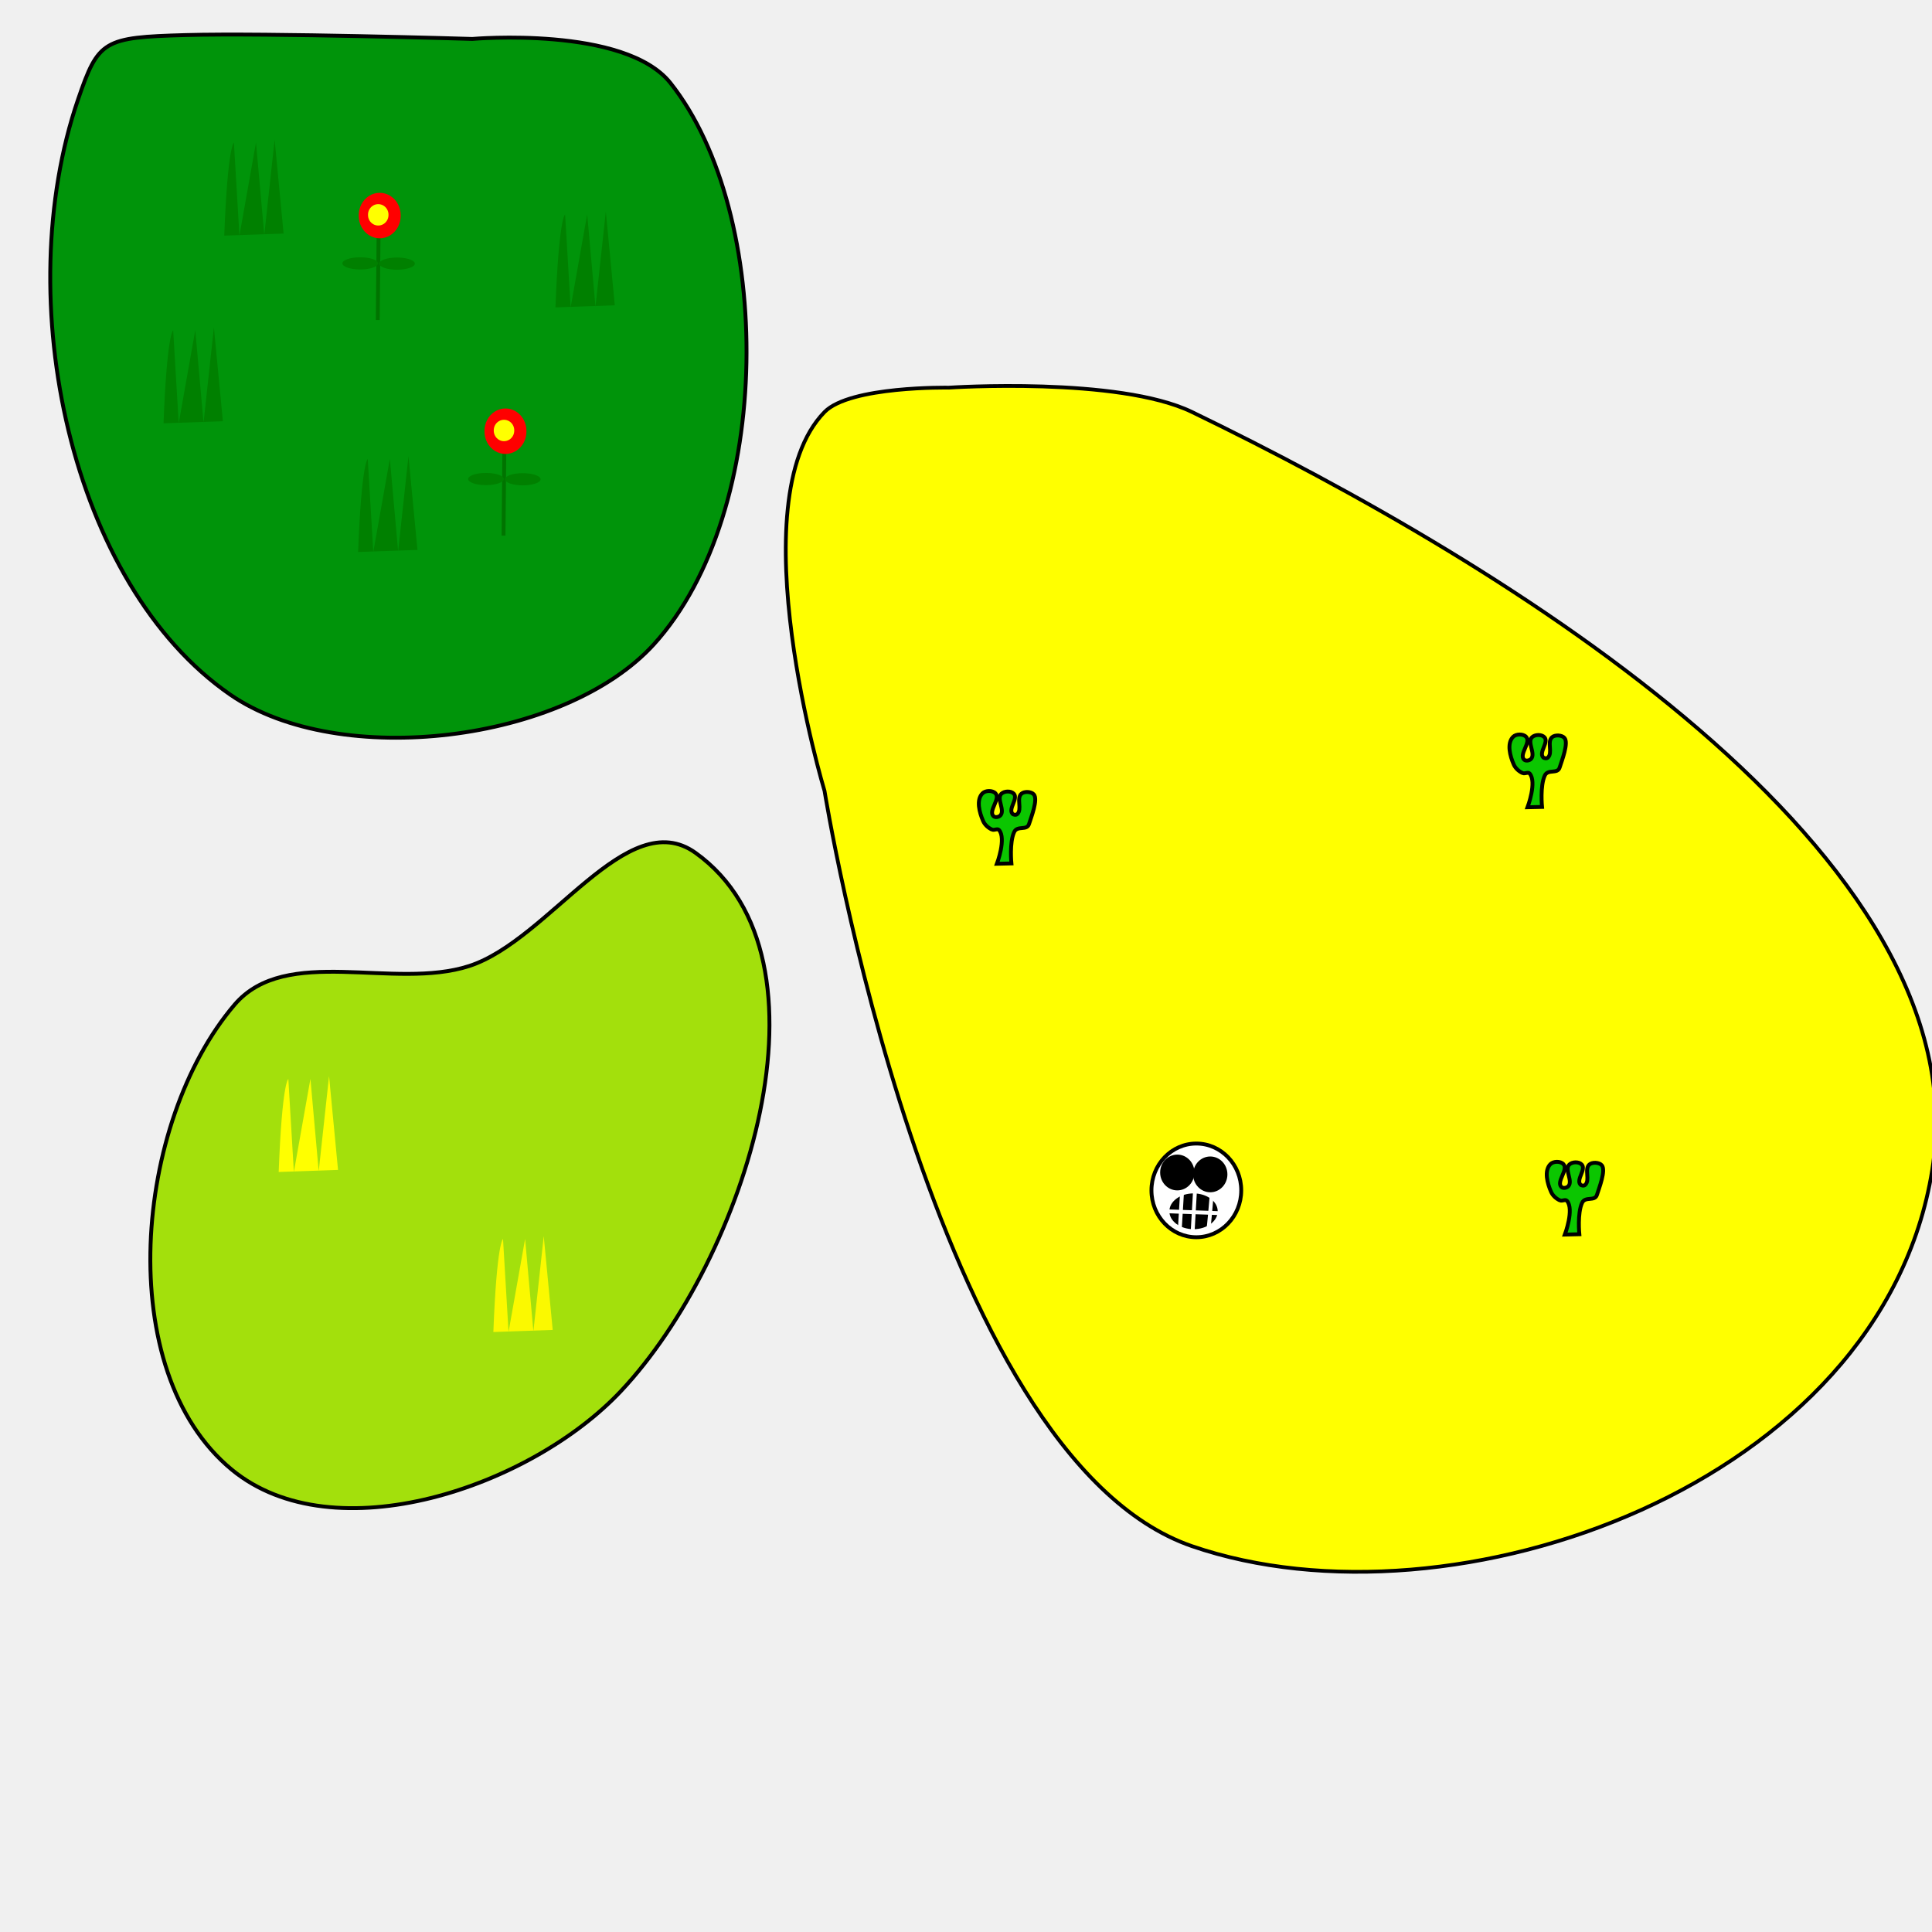
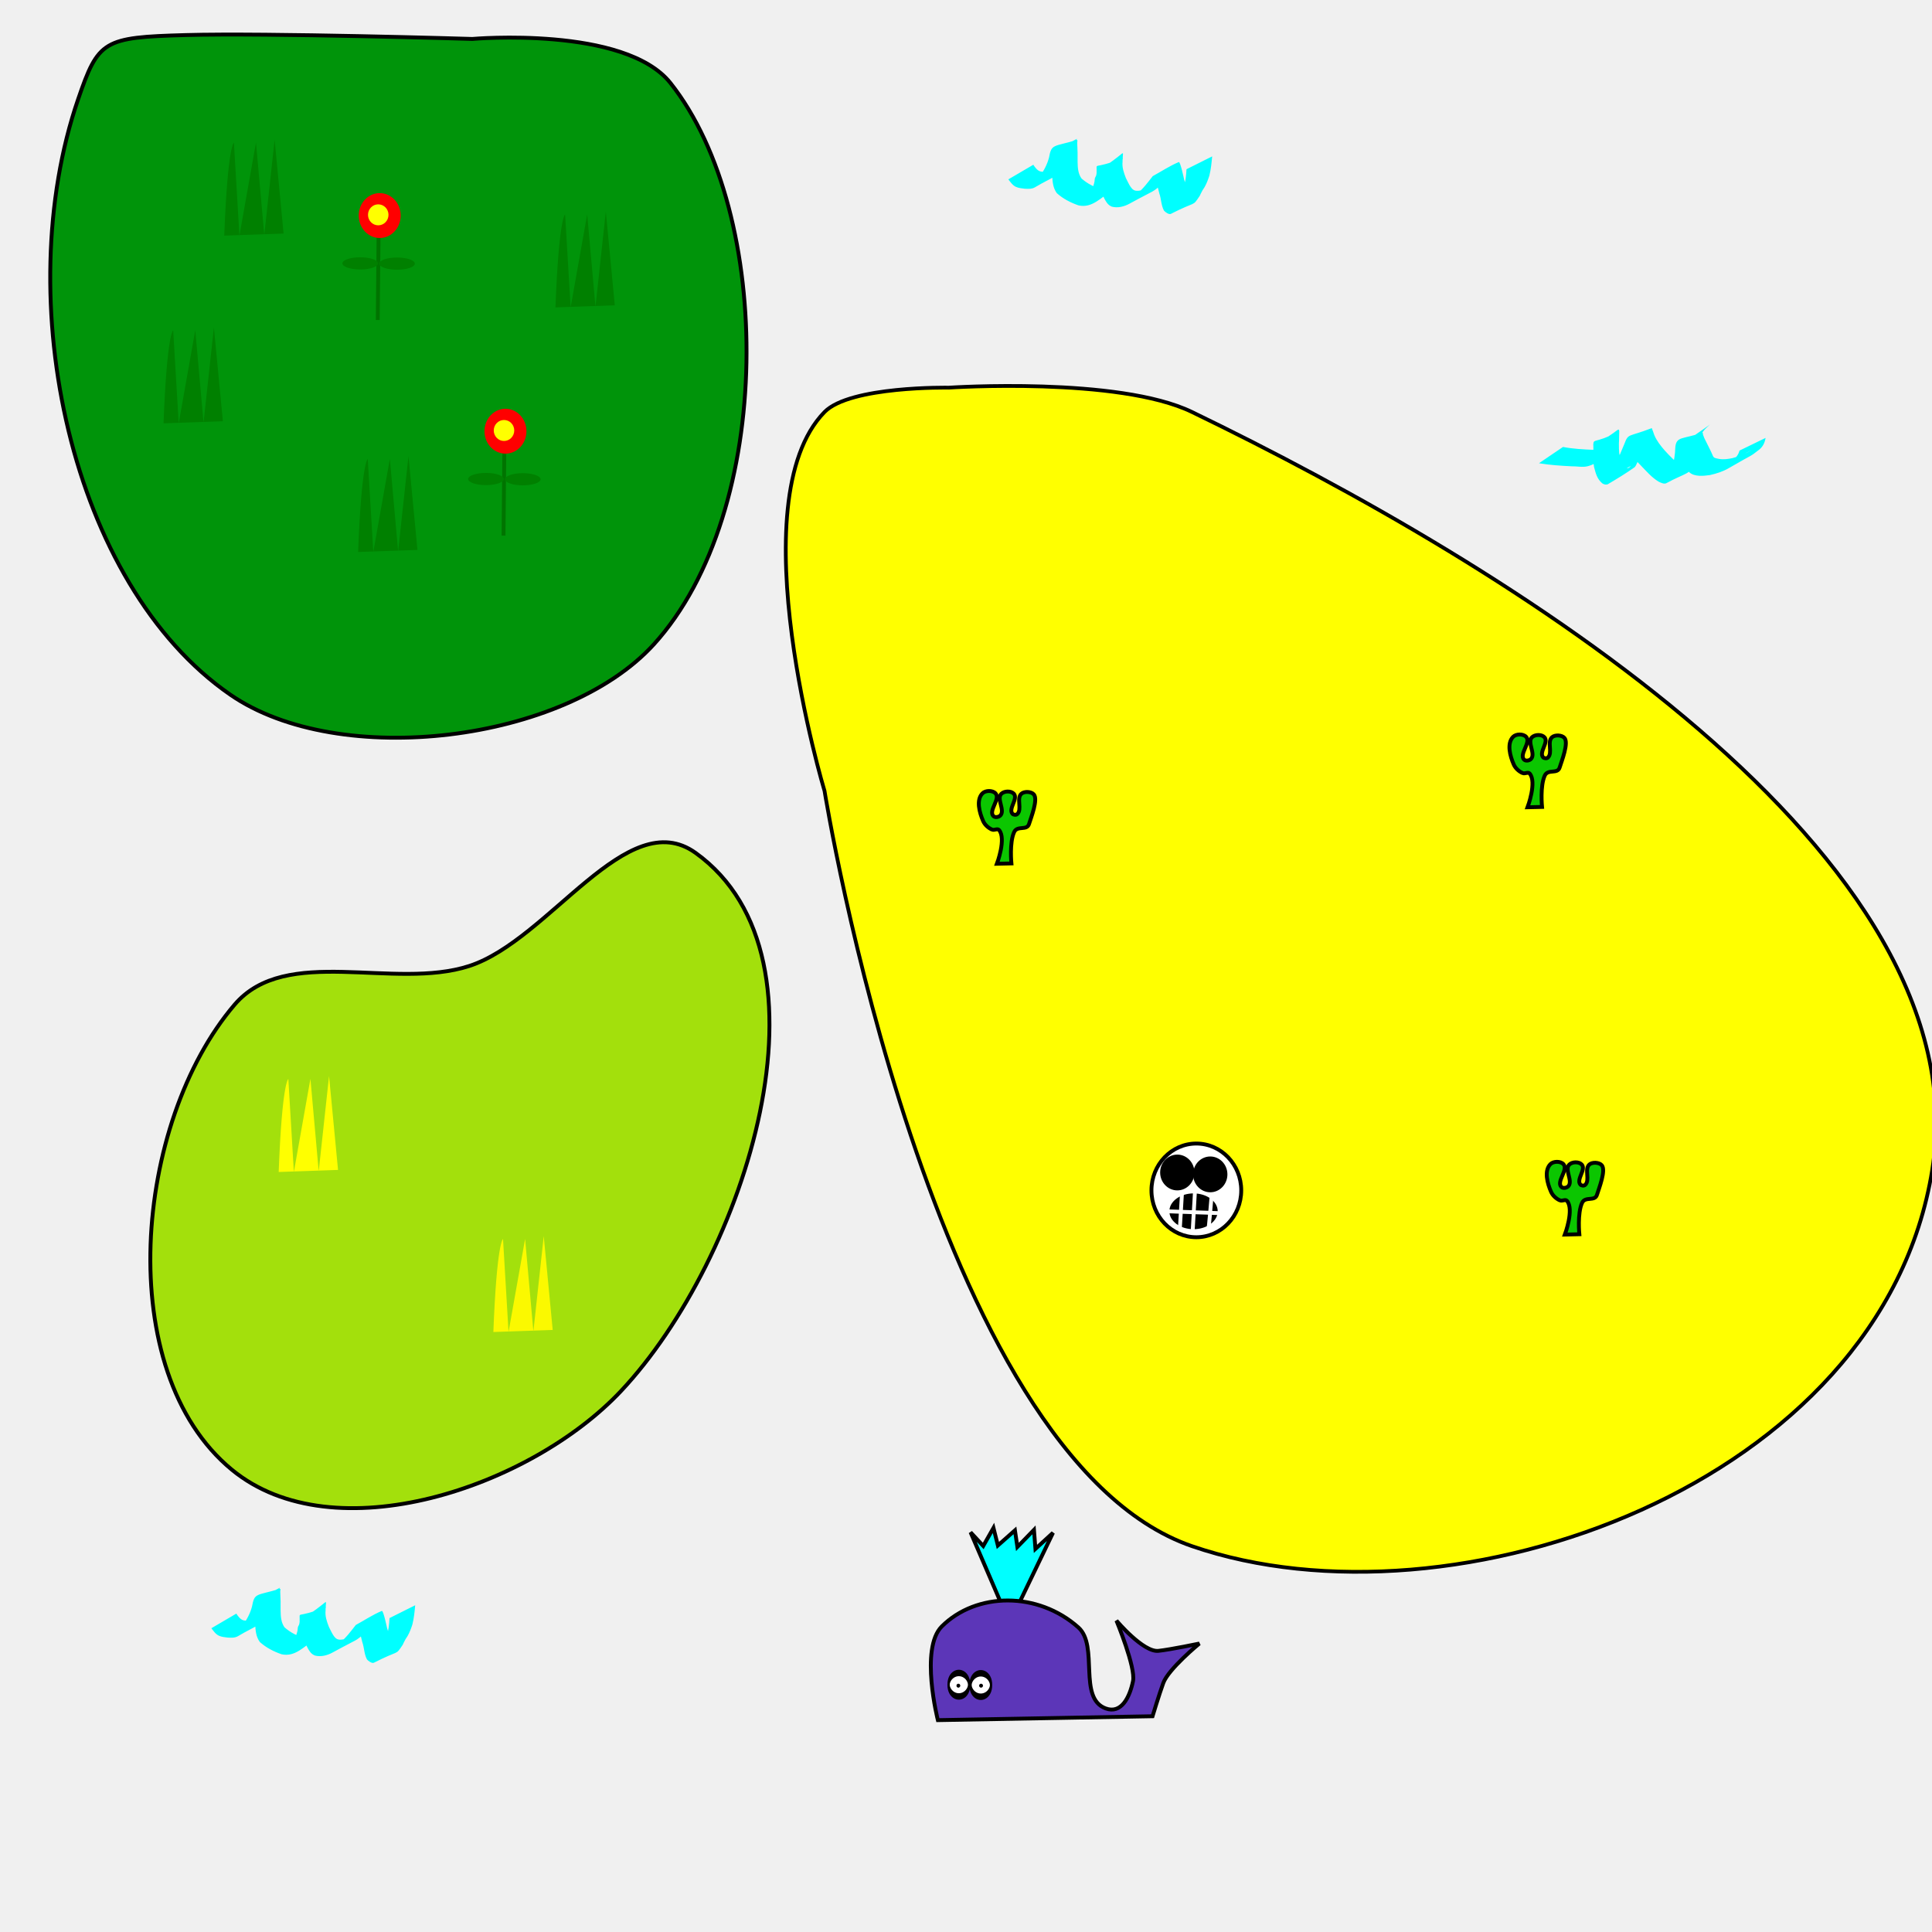
<svg xmlns="http://www.w3.org/2000/svg" width="500" height="500" id="svg2" version="1.1">
  <defs id="defs4" />
  <g id="layer1" transform="translate(0,-552.3622)">
+     <path style="fill:#00ffff;fill-opacity:1;stroke:#000000;stroke-width:1px;stroke-linecap:butt;stroke-linejoin:miter;stroke-opacity:1" d="m 261.279,972.406 -10.102,-23.486 3.283,3.536 2.652,-4.672 1.136,4.546 4.419,-3.914 0.631,4.293 4.293,-4.419 0.379,4.924 4.546,-4.167 z" id="path3816" />
    <path style="fill:#00940a;fill-opacity:1;stroke:#000000;stroke-width:1px;stroke-linecap:butt;stroke-linejoin:miter;stroke-opacity:1" d="M 20.203,25.733 C 25.455,10.423 26.717,9.666 48.007,9.074 69.296,8.482 122.228,10.076 122.228,10.076 c 0,0 39.483,-3.458 51.283,11.408 26.823,33.788 27.057,110.816 -4.311,145.289 C 146.138,192.116 87.792,199.259 59.599,179.782 18.243,151.21 2.449,77.491 20.203,25.733 z" id="path3000" transform="translate(0,552.3622)" />
    <path style="fill:#a3e00c;stroke:#000000;stroke-width:1px;stroke-linecap:butt;stroke-linejoin:miter;stroke-opacity:1;fill-opacity:1" d="M 60.714,260 C 74.033,244.402 101.917,256.324 121.429,250 142.193,243.27 162.265,207.989 180,220.714 218.083,248.039 192.817,325.848 160.714,360 137.256,384.956 86.445,402.123 60,380.357 29.023,354.861 34.662,290.51 60.714,260 z" id="path3002" transform="translate(0,552.3622)" />
    <path style="fill:#ffff00;stroke:#000000;stroke-width:0.969px;stroke-linecap:butt;stroke-linejoin:miter;stroke-opacity:1" d="m 308.489,952.508 c 67.585,23.232 178.512,-15.73 191.568,-97.373 13.057,-81.642 -109.92,-156.64 -191.568,-196.146 -19.06,-9.222 -62.944,-6.305 -62.944,-6.305 0,0 -25.544,-0.465 -32.156,6.305 -22.577,23.116 0,98.073 0,98.073 0,0 27.709,172.28 95.1,195.446 z" id="path3004" />
    <path style="fill:#008000;fill-opacity:1;stroke:none" d="m 92.679,142.857 c 0.893,-23.393 2.5,-24.062 2.5,-24.062 l 1.429,24.062 4.286,-24.107 2.143,23.929 2.679,-24.643 2.321,24.286 z" id="path3878" transform="translate(0,552.3622)" />
    <path style="fill:#008000;fill-opacity:1;stroke:none" d="m 143.75,631.916 c 0.893,-23.393 2.5,-24.062 2.5,-24.062 l 1.429,24.062 4.286,-24.107 2.143,23.929 2.679,-24.643 2.321,24.286 z" id="path3878-5" />
    <path style="fill:#008000;fill-opacity:1;stroke:none" d="m 42.321,661.916 c 0.893,-23.393 2.5,-24.062 2.5,-24.062 l 1.429,24.062 4.286,-24.107 2.143,23.929 2.679,-24.643 2.321,24.286 z" id="path3878-58" />
    <path style="fill:#008000;fill-opacity:1;stroke:none" d="m 58.036,613.344 c 0.893,-23.393 2.5,-24.062 2.5,-24.062 l 1.429,24.062 4.286,-24.107 2.143,23.929 2.679,-24.643 2.321,24.286 z" id="path3878-4" />
    <path style="fill:#008000;stroke:#007400;stroke-width:1px;stroke-linecap:butt;stroke-linejoin:miter;stroke-opacity:1" d="m 130.562,112.101 -0.253,26.517" id="path3916" transform="translate(0,552.3622)" />
-     <path style="fill:#ff0000;fill-opacity:1;stroke:none" id="path3914" d="m 136.244,111.596 a 5.43,5.808 0 1 1 -10.859,0 5.43,5.808 0 1 1 10.859,0 z" transform="translate(0,552.3622)" />
-     <path style="fill:#ffff00;fill-opacity:1;stroke:none" id="path3912" d="m 133.088,111.407 a 2.652,2.715 0 1 1 -5.303,0 2.652,2.715 0 1 1 5.303,0 z" transform="translate(0,552.3622)" />
-     <path style="fill:#008000;fill-opacity:1;stroke:#007400;stroke-width:0;stroke-miterlimit:4;stroke-opacity:1;stroke-dasharray:none" id="path3918" d="m 139.906,124.034 a 4.609,1.578 0 1 1 -9.218,0 4.609,1.578 0 1 1 9.218,0 z" transform="translate(0,552.3622)" />
-     <path transform="translate(-9.53331,552.299)" style="fill:#008000;fill-opacity:1;stroke:#007400;stroke-width:0;stroke-miterlimit:4;stroke-opacity:1;stroke-dasharray:none" id="path3918-4" d="m 139.906,124.034 a 4.609,1.578 0 1 1 -9.218,0 4.609,1.578 0 1 1 9.218,0 z" />
+     <path style="fill:#ff0000;fill-opacity:1;stroke:none" id="path3914" d="m 136.244,111.596 c 0,3.208 -2.431,5.808 -5.43,5.808 -2.999,0 -5.43,-2.6 -5.43,-5.808 0,-3.208 2.431,-5.808 5.43,-5.808 2.999,0 5.43,2.6 5.43,5.808 z" transform="translate(0,552.3622)" />
+     <path style="fill:#ffff00;fill-opacity:1;stroke:none" id="path3912" d="m 133.088,111.407 c 0,1.499 -1.187,2.715 -2.652,2.715 -1.464,0 -2.652,-1.215 -2.652,-2.715 0,-1.499 1.187,-2.715 2.652,-2.715 1.464,0 2.652,1.215 2.652,2.715 z" transform="translate(0,552.3622)" />
+     <path style="fill:#008000;fill-opacity:1;stroke:#007400;stroke-width:0;stroke-miterlimit:4;stroke-opacity:1;stroke-dasharray:none" id="path3918" d="m 139.906,124.034 c 0,0.872 -2.063,1.578 -4.609,1.578 -2.545,0 -4.609,-0.707 -4.609,-1.578 0,-0.872 2.063,-1.578 4.609,-1.578 2.545,0 4.609,0.707 4.609,1.578 z" transform="translate(0,552.3622)" />
+     <path transform="translate(-9.53331,552.299)" style="fill:#008000;fill-opacity:1;stroke:#007400;stroke-width:0;stroke-miterlimit:4;stroke-opacity:1;stroke-dasharray:none" id="path3918-4" d="m 139.906,124.034 c 0,0.872 -2.063,1.578 -4.609,1.578 -2.545,0 -4.609,-0.707 -4.609,-1.578 0,-0.872 2.063,-1.578 4.609,-1.578 2.545,0 4.609,0.707 4.609,1.578 z" />
    <path style="fill:#008000;stroke:#007400;stroke-width:1px;stroke-linecap:butt;stroke-linejoin:miter;stroke-opacity:1" d="m 98.016,608.655 -0.253,26.517" id="path3916-3" />
-     <path transform="translate(-32.54585,496.5538)" style="fill:#ff0000;fill-opacity:1;stroke:none" id="path3914-2" d="m 136.244,111.596 a 5.43,5.808 0 1 1 -10.859,0 5.43,5.808 0 1 1 10.859,0 z" />
-     <path transform="translate(-32.54585,496.5538)" style="fill:#ffff00;fill-opacity:1;stroke:none" id="path3912-4" d="m 133.088,111.407 a 2.652,2.715 0 1 1 -5.303,0 2.652,2.715 0 1 1 5.303,0 z" />
-     <path transform="translate(-32.54585,496.5538)" style="fill:#008000;fill-opacity:1;stroke:#007400;stroke-width:0;stroke-miterlimit:4;stroke-opacity:1;stroke-dasharray:none" id="path3918-7" d="m 139.906,124.034 a 4.609,1.578 0 1 1 -9.218,0 4.609,1.578 0 1 1 9.218,0 z" />
-     <path transform="translate(-42.07916,496.4907)" style="fill:#008000;fill-opacity:1;stroke:#007400;stroke-width:0;stroke-miterlimit:4;stroke-opacity:1;stroke-dasharray:none" id="path3918-4-5" d="m 139.906,124.034 a 4.609,1.578 0 1 1 -9.218,0 4.609,1.578 0 1 1 9.218,0 z" />
+     <path transform="translate(-32.54585,496.5538)" style="fill:#ff0000;fill-opacity:1;stroke:none" id="path3914-2" d="m 136.244,111.596 c 0,3.208 -2.431,5.808 -5.43,5.808 -2.999,0 -5.43,-2.6 -5.43,-5.808 0,-3.208 2.431,-5.808 5.43,-5.808 2.999,0 5.43,2.6 5.43,5.808 z" />
+     <path transform="translate(-32.54585,496.5538)" style="fill:#ffff00;fill-opacity:1;stroke:none" id="path3912-4" d="m 133.088,111.407 c 0,1.499 -1.187,2.715 -2.652,2.715 -1.464,0 -2.652,-1.215 -2.652,-2.715 0,-1.499 1.187,-2.715 2.652,-2.715 1.464,0 2.652,1.215 2.652,2.715 z" />
+     <path transform="translate(-32.54585,496.5538)" style="fill:#008000;fill-opacity:1;stroke:#007400;stroke-width:0;stroke-miterlimit:4;stroke-opacity:1;stroke-dasharray:none" id="path3918-7" d="m 139.906,124.034 c 0,0.872 -2.063,1.578 -4.609,1.578 -2.545,0 -4.609,-0.707 -4.609,-1.578 0,-0.872 2.063,-1.578 4.609,-1.578 2.545,0 4.609,0.707 4.609,1.578 z" />
+     <path transform="translate(-42.07916,496.4907)" style="fill:#008000;fill-opacity:1;stroke:#007400;stroke-width:0;stroke-miterlimit:4;stroke-opacity:1;stroke-dasharray:none" id="path3918-4-5" d="m 139.906,124.034 c 0,0.872 -2.063,1.578 -4.609,1.578 -2.545,0 -4.609,-0.707 -4.609,-1.578 0,-0.872 2.063,-1.578 4.609,-1.578 2.545,0 4.609,0.707 4.609,1.578 z" />
    <path style="fill:#ffff00;fill-opacity:1;stroke:none" d="m 72.123,855.671 c 0.893,-23.393 2.5,-24.062 2.5,-24.062 l 1.429,24.062 4.286,-24.107 2.143,23.929 2.679,-24.643 2.321,24.286 z" id="path3878-58-0" />
    <path style="fill:#fbf900;fill-opacity:1;stroke:none" d="m 127.682,897.088 c 0.893,-23.393 2.5,-24.062 2.5,-24.062 l 1.429,24.062 4.286,-24.107 2.143,23.929 2.679,-24.643 2.321,24.286 z" id="path3878-58-0-4" />
-     <path style="fill:#ffffff;fill-opacity:1;stroke:#000000;stroke-width:1;stroke-miterlimit:4;stroke-opacity:1;stroke-dasharray:none" id="path4006" d="m 321.229,308.071 a 11.617,12.122 0 1 1 -23.234,0 11.617,12.122 0 1 1 23.234,0 z" transform="translate(0,552.3622)" />
-     <path transform="matrix(0.3662719,0,0,0.3668973,191.2815,742.7713)" style="fill:#000000;fill-opacity:1;stroke:#000000;stroke-width:1;stroke-miterlimit:4;stroke-opacity:1;stroke-dasharray:none" id="path4006-2" d="m 321.229,308.071 a 11.617,12.122 0 1 1 -23.234,0 11.617,12.122 0 1 1 23.234,0 z" />
-     <path transform="matrix(0.3662719,0,0,0.3668973,199.8122,743.2603)" style="fill:#000000;fill-opacity:1;stroke:#000000;stroke-width:1;stroke-miterlimit:4;stroke-opacity:1;stroke-dasharray:none" id="path4006-2-6" d="m 321.229,308.071 a 11.617,12.122 0 1 1 -23.234,0 11.617,12.122 0 1 1 23.234,0 z" />
-     <path transform="matrix(0.516351,0,0,0.3668973,149.018,752.8139)" style="fill:#000000;fill-opacity:1;stroke:#000000;stroke-width:1;stroke-miterlimit:4;stroke-opacity:1;stroke-dasharray:none" id="path4006-2-1" d="m 321.229,308.071 a 11.617,12.122 0 1 1 -23.234,0 11.617,12.122 0 1 1 23.234,0 z" />
+     <path style="fill:#ffffff;fill-opacity:1;stroke:#000000;stroke-width:1;stroke-miterlimit:4;stroke-opacity:1;stroke-dasharray:none" id="path4006" d="m 321.229,308.071 c 0,6.695 -5.201,12.122 -11.617,12.122 -6.416,0 -11.617,-5.427 -11.617,-12.122 0,-6.695 5.201,-12.122 11.617,-12.122 6.416,0 11.617,5.427 11.617,12.122 z" transform="translate(0,552.3622)" />
+     <path transform="matrix(0.3662719,0,0,0.3668973,191.2815,742.7713)" style="fill:#000000;fill-opacity:1;stroke:#000000;stroke-width:1;stroke-miterlimit:4;stroke-opacity:1;stroke-dasharray:none" id="path4006-2" d="m 321.229,308.071 c 0,6.695 -5.201,12.122 -11.617,12.122 -6.416,0 -11.617,-5.427 -11.617,-12.122 0,-6.695 5.201,-12.122 11.617,-12.122 6.416,0 11.617,5.427 11.617,12.122 z" />
+     <path transform="matrix(0.3662719,0,0,0.3668973,199.8122,743.2603)" style="fill:#000000;fill-opacity:1;stroke:#000000;stroke-width:1;stroke-miterlimit:4;stroke-opacity:1;stroke-dasharray:none" id="path4006-2-6" d="m 321.229,308.071 c 0,6.695 -5.201,12.122 -11.617,12.122 -6.416,0 -11.617,-5.427 -11.617,-12.122 0,-6.695 5.201,-12.122 11.617,-12.122 6.416,0 11.617,5.427 11.617,12.122 z" />
+     <path transform="matrix(0.516351,0,0,0.3668973,149.018,752.8139)" style="fill:#000000;fill-opacity:1;stroke:#000000;stroke-width:1;stroke-miterlimit:4;stroke-opacity:1;stroke-dasharray:none" id="path4006-2-1" d="m 321.229,308.071 c 0,6.695 -5.201,12.122 -11.617,12.122 -6.416,0 -11.617,-5.427 -11.617,-12.122 0,-6.695 5.201,-12.122 11.617,-12.122 6.416,0 11.617,5.427 11.617,12.122 z" />
    <path style="fill:#ffffff;stroke:#ffffff;stroke-width:1px;stroke-linecap:butt;stroke-linejoin:miter;stroke-opacity:1" d="m 301.786,313.482 c 15.357,0.536 15.357,0.536 15.357,0.536" id="path4051" transform="translate(0,552.3622)" />
    <path style="fill:none;stroke:#ffffff;stroke-width:1px;stroke-linecap:butt;stroke-linejoin:miter;stroke-opacity:1" d="m 305.893,308.839 c -0.536,8.929 -0.536,8.929 -0.536,8.929" id="path4053" transform="translate(0,552.3622)" />
    <path style="fill:none;stroke:#ffffff;stroke-width:1px;stroke-linecap:butt;stroke-linejoin:miter;stroke-opacity:1" d="m 309.286,307.768 c -0.625,10.893 -0.625,10.893 -0.625,10.893" id="path4055" transform="translate(0,552.3622)" />
    <path style="fill:none;stroke:#ffffff;stroke-width:1px;stroke-linecap:butt;stroke-linejoin:miter;stroke-opacity:1" d="m 313.571,309.375 c -0.714,8.482 -0.804,8.482 -0.804,8.482" id="path4057" transform="translate(0,552.3622)" />
    <path style="fill:#0bc600;fill-opacity:1;stroke:#000000;stroke-width:1px;stroke-linecap:butt;stroke-linejoin:miter;stroke-opacity:1" d="m 394.076,752.442 c -0.985,-0.426 -1.889,-1.25 -2.321,-2.232 -0.96,-2.18 -1.841,-5.438 -0.179,-7.143 0.79,-0.81 2.63,-0.835 3.393,0 1.33,1.456 -1.937,4.504 -0.536,5.893 0.425,0.421 1.374,0.255 1.786,-0.179 1.292,-1.361 -1.091,-4.33 0.268,-5.625 0.775,-0.739 2.483,-0.783 3.214,0 1.181,1.265 -1.492,3.872 -0.357,5.179 0.274,0.315 0.944,0.374 1.25,0.089 1.329,-1.237 -0.285,-4.061 1.071,-5.268 0.761,-0.677 2.544,-0.589 3.214,0.179 1.136,1.3 -0.695,5.914 -1.25,7.679 -0.555,1.764 -3.018,0.292 -3.839,2.054 -1.257,2.698 -0.714,8.125 -0.714,8.125 l -3.75,0.089 c 0,0 2.484,-6.572 0.536,-8.75 -0.397,-0.444 -1.239,0.147 -1.786,-0.089 z" id="path4078" />
    <path style="fill:#0bc600;fill-opacity:1;stroke:#000000;stroke-width:1px;stroke-linecap:butt;stroke-linejoin:miter;stroke-opacity:1" d="m 256.751,767.065 c -0.985,-0.426 -1.889,-1.25 -2.321,-2.232 -0.96,-2.18 -1.841,-5.438 -0.179,-7.143 0.79,-0.81 2.63,-0.835 3.393,0 1.33,1.456 -1.937,4.504 -0.536,5.893 0.425,0.421 1.374,0.255 1.786,-0.179 1.292,-1.361 -1.091,-4.33 0.268,-5.625 0.775,-0.739 2.483,-0.783 3.214,0 1.181,1.265 -1.492,3.872 -0.357,5.179 0.274,0.315 0.944,0.374 1.25,0.089 1.329,-1.237 -0.285,-4.061 1.071,-5.268 0.761,-0.677 2.544,-0.589 3.214,0.179 1.136,1.3 -0.695,5.914 -1.25,7.679 -0.555,1.764 -3.018,0.292 -3.839,2.054 -1.257,2.698 -0.714,8.125 -0.714,8.125 l -3.75,0.089 c 0,0 2.484,-6.572 0.536,-8.75 -0.397,-0.444 -1.239,0.147 -1.786,-0.089 z" id="path4078-6" />
    <path style="fill:#0bc600;fill-opacity:1;stroke:#000000;stroke-width:1px;stroke-linecap:butt;stroke-linejoin:miter;stroke-opacity:1" d="m 403.729,863.03 c -0.985,-0.426 -1.889,-1.25 -2.321,-2.232 -0.96,-2.18 -1.841,-5.438 -0.179,-7.143 0.79,-0.81 2.63,-0.835 3.393,0 1.33,1.456 -1.937,4.504 -0.536,5.893 0.425,0.421 1.374,0.255 1.786,-0.179 1.292,-1.361 -1.091,-4.33 0.268,-5.625 0.775,-0.739 2.483,-0.783 3.214,0 1.181,1.265 -1.492,3.872 -0.357,5.179 0.274,0.315 0.944,0.374 1.25,0.089 1.329,-1.237 -0.285,-4.061 1.071,-5.268 0.761,-0.677 2.544,-0.589 3.214,0.179 1.136,1.3 -0.695,5.914 -1.25,7.679 -0.555,1.764 -3.018,0.292 -3.839,2.054 -1.257,2.698 -0.714,8.125 -0.714,8.125 l -3.75,0.089 c 0,0 2.484,-6.572 0.536,-8.75 -0.397,-0.444 -1.239,0.147 -1.786,-0.089 z" id="path4078-5" />
+     <path style="fill:#00ffff;stroke-width:4;stroke-miterlimit:4;stroke-dasharray:none" id="path3020" d="m 404.495,115.673 c 2.684,0.513 5.424,0.638 8.148,0.756 1.131,-0.063 2.314,0.22 3.438,-0.018 0.557,-0.118 0.778,-0.336 1.22,-0.646 -1.97,1.116 -3.941,2.231 -5.911,3.347 0.9,-0.711 0.929,-1.748 0.986,-2.811 0.002,-0.182 0.007,-0.364 0.007,-0.546 2.2e-4,-0.148 -0.001,-0.296 -0.006,-0.443 -0.003,-0.093 -0.11,-0.239 -0.026,-0.277 6.855,-3.115 6.774,-5.473 6.661,-2.463 -0.017,1.597 -0.115,3.199 0.054,4.789 0.329,1.461 0.652,2.998 2.006,3.819 0.158,-0.035 0.336,-0.021 0.474,-0.105 0.175,-0.106 0.609,-0.533 0.427,-0.44 -1.961,0.998 -3.792,2.246 -5.789,3.169 -0.284,0.131 0.394,-0.488 0.562,-0.752 0.322,-0.506 0.737,-1.428 0.984,-1.948 0.881,-2.037 1.785,-4.064 2.614,-6.123 1.155,-2.99 0.897,-1.752 7.134,-4.189 0.026,-0.01 0.631,1.748 0.667,1.839 0.635,1.489 1.62,2.733 2.673,3.942 1.423,1.52 2.816,3.142 4.718,4.06 0.201,0.067 0.393,0.175 0.603,0.201 0.176,0.022 0.362,-5.5e-4 0.529,-0.062 0.177,-0.065 0.64,-0.398 0.475,-0.307 -1.959,1.074 -3.871,2.233 -5.856,3.258 -0.211,0.109 0.359,-0.313 0.51,-0.497 0.154,-0.187 0.266,-0.405 0.4,-0.607 0.649,-1.348 0.913,-2.855 1.149,-4.323 0.122,-0.777 0.197,-1.557 0.208,-2.342 0.224,-3.151 1.813,-2.177 6.994,-3.979 0.202,-0.07 0.141,0.404 0.216,0.604 0.099,0.265 0.205,0.528 0.307,0.792 0.746,1.579 1.609,3.105 2.277,4.72 0.091,0.107 0.155,0.244 0.272,0.322 0.254,0.17 1.035,0.315 1.256,0.351 1.229,0.204 2.243,0.042 3.458,-0.196 1.274,-0.349 2.55,-0.776 3.725,-1.388 0.354,-0.185 1.375,-0.813 1.026,-0.619 -5.32,2.959 -7.055,4.261 -4.615,2.489 0.847,-0.625 1.46,-1.413 1.706,-2.437 0,0 6.75,-3.277 6.75,-3.277 l 0,0 c -0.185,1.179 -0.652,2.206 -1.594,2.986 -2.918,2.254 -0.865,0.718 -7.949,4.845 -1.503,0.876 -3.185,1.41 -4.875,1.784 -1.603,0.224 -3.966,0.491 -5.303,-0.718 -0.157,-0.142 -0.249,-0.343 -0.374,-0.514 -0.583,-1.643 -1.375,-3.2 -2.212,-4.726 -0.122,-0.262 -0.247,-0.523 -0.365,-0.786 -0.075,-0.168 -0.37,-0.405 -0.217,-0.507 13.675,-9.111 6.991,-5.443 6.2,-3.138 -0.013,0.828 0.001,1.655 -0.201,2.466 -0.274,1.536 -0.551,3.094 -1.063,4.568 -1.613,3.314 -2.69,2.707 -7.714,5.445 -0.592,0.323 -1.415,-0.123 -1.935,-0.347 -1.869,-1.104 -3.266,-2.782 -4.767,-4.323 -0.355,-0.371 -1.148,-1.177 -1.497,-1.624 -0.584,-0.748 -0.903,-1.683 -1.391,-2.487 -0.294,-0.654 -0.303,-0.613 -0.49,-1.225 -0.018,-0.058 -0.091,-0.146 -0.039,-0.177 2.123,-1.251 4.308,-2.394 6.455,-3.605 0.088,-0.05 -0.214,0.041 -0.277,0.12 -0.116,0.143 -0.15,0.336 -0.225,0.504 -0.916,2.051 -1.856,4.092 -2.688,6.179 -0.22,0.498 -0.962,2.578 -1.385,2.877 -2.212,1.564 -4.531,2.973 -6.863,4.352 -0.199,0.118 -0.454,0.13 -0.684,0.113 -0.239,-0.018 -0.458,-0.145 -0.686,-0.217 -1.46,-1.152 -1.803,-2.633 -2.259,-4.376 -0.261,-1.605 -0.109,-3.232 -0.165,-4.854 -0.047,-3.131 -0.171,-0.561 6.692,-4.427 0.027,-0.015 0.002,0.062 0.001,0.093 -0.005,0.254 -0.012,0.509 -0.017,0.763 -0.004,0.19 -0.009,0.379 -0.013,0.569 -0.024,0.805 0.032,1.768 -0.205,2.546 -0.053,0.175 -0.441,0.696 -0.522,0.811 -2.453,1.487 -4.642,3.646 -7.421,4.356 -1.347,0.344 -2.78,-0.021 -4.142,0.018 -2.821,-0.148 -5.657,-0.32 -8.444,-0.796 0,0 6.204,-4.21 6.204,-4.21 z" transform="translate(0,552.3622)" />
+     <path style="fill:#00ffff;stroke-width:4;stroke-miterlimit:4;stroke-dasharray:none" id="path3022" d="m 61.162,969.964 c 0.413,0.647 1.008,1.467 1.786,1.72 0.31,0.101 1.692,0.206 1.949,0.23 0.783,-0.032 1.097,0.042 1.803,-0.296 0.243,-0.117 0.907,-0.582 0.669,-0.454 -7.966,4.283 -6.624,4.498 -4.517,1.758 1.062,-1.443 1.898,-3.028 2.359,-4.76 0.68,-3.669 1.061,-2.777 7.238,-4.614 0.257,-0.076 0.051,0.533 0.077,0.8 0.102,1.633 0.116,3.269 0.097,4.904 0.033,1.496 0.12,3.024 1.018,4.27 1.516,1.335 3.388,2.313 5.348,2.798 0.24,0.01 0.48,0.049 0.719,0.029 0.55,-0.047 0.613,-0.154 1.05,-0.425 -1.984,1.112 -3.932,2.289 -5.951,3.335 -0.202,0.105 0.336,-0.312 0.47,-0.496 0.156,-0.213 0.262,-0.457 0.393,-0.686 0.539,-1.107 0.957,-2.266 1.264,-3.458 0.157,-0.478 0.029,-1.027 0.297,-1.462 0.26,-0.39 0.297,-0.815 0.322,-1.272 0.088,-2.896 -1.13,-0.371 6.735,-3.683 0.126,-0.053 -0.015,0.274 -0.019,0.411 -0.006,0.176 -0.008,0.352 -0.011,0.528 -0.156,1.503 0.314,2.851 0.849,4.231 0.443,0.847 1.173,2.676 2.079,3.154 0.152,0.08 0.326,0.106 0.49,0.159 0.974,0.108 1.885,-0.177 2.778,-0.546 0.442,-0.183 1.708,-0.858 1.298,-0.612 -6.82,4.108 -6.125,3.669 -3.774,1.95 1.622,-1.284 2.838,-2.954 4.097,-4.57 2.247,-1.212 4.379,-2.665 6.74,-3.636 0.407,-0.167 1.333,4.319 1.401,4.594 0.486,1.256 0.536,3.064 1.245,4.212 0.234,0.195 0.568,0.344 0.885,0.298 0.149,-0.022 0.554,-0.233 0.423,-0.159 -6.465,3.611 -7.704,4.727 -5.483,2.834 1.151,-1.572 2.095,-3.314 2.774,-5.141 0.496,-1.549 0.656,-3.171 0.748,-4.787 0,0 6.644,-3.322 6.644,-3.322 l 0,0 c -0.155,1.674 -0.314,3.358 -0.731,4.992 -0.341,1.041 -0.704,2.04 -1.254,2.994 -0.159,0.276 -0.366,0.522 -0.519,0.802 -1.815,3.328 0.976,-1.44 -0.814,1.577 -1.871,2.757 -0.575,1.042 -7.363,4.508 -0.505,0.258 -1.512,-0.476 -1.796,-0.852 -0.744,-1.359 -0.692,-3.015 -1.209,-4.463 -0.267,-1.004 -0.478,-2.039 -0.79,-3.031 -0.939,-2.985 -2.517,0.666 5.999,-4.288 -0.617,0.512 -1.039,1.176 -1.543,1.798 -0.839,1.034 -1.692,2.066 -2.704,2.94 -3.246,2.72 -1.405,1.293 -8.681,5.267 -1.376,0.752 -3.046,1.185 -4.58,0.76 -0.209,-0.116 -0.435,-0.205 -0.627,-0.347 -0.98,-0.724 -1.595,-2.471 -2.161,-3.495 -0.596,-1.436 -1.23,-2.84 -1.077,-4.43 -0.004,-0.172 -0.005,-0.344 -0.011,-0.516 -0.004,-0.129 -0.13,-0.321 -0.019,-0.387 7.767,-4.606 6.835,-6.041 6.7,-3.121 -0.027,0.515 0.04,1.068 -0.174,1.542 -0.068,0.17 -0.26,0.252 -0.31,0.401 -0.095,0.282 0.039,0.64 -0.099,0.919 -0.26,1.264 -0.784,2.457 -1.274,3.645 -0.055,0.137 -0.499,1.338 -0.688,1.462 -3.143,2.059 -5.352,4.759 -8.834,4.012 -2.048,-0.697 -4.049,-1.725 -5.657,-3.185 -1.033,-1.458 -1.094,-2.955 -1.208,-4.693 -0.011,-1.609 0.031,-3.22 -0.079,-4.826 -0.348,-3.203 -0.294,-0.747 6.509,-4.537 0.081,-0.045 -0.088,0.164 -0.127,0.248 -0.212,0.464 -0.371,0.945 -0.425,1.455 -0.409,1.825 -1.215,3.498 -2.288,5.032 -2.056,3.176 -3.451,3.094 -8.027,5.816 -0.807,0.48 -1.798,0.417 -2.688,0.367 -0.793,-0.108 -1.469,-0.146 -2.216,-0.469 -0.839,-0.363 -1.451,-1.253 -1.983,-1.948 0,0 6.459,-3.785 6.459,-3.785 z" />
+     <path style="fill:#5c36b8;fill-opacity:1;stroke:#000000;stroke-width:1;stroke-linecap:butt;stroke-linejoin:miter;stroke-miterlimit:4;stroke-opacity:1;stroke-dasharray:none" d="m 242.717,997.533 c 0,0 -4.714,-18.529 1.01,-24.244 8.943,-8.928 24.902,-9.083 35.355,0.253 5.335,4.764 -0.188,18.316 7.071,20.961 4.052,1.476 6.19,-2.85 7.071,-7.071 0.739,-3.539 -4.293,-15.657 -4.293,-15.657 0,0 6.951,8.247 10.859,7.829 3.25,-0.348 10.607,-1.894 10.607,-1.894 0,0 -8.014,6.576 -9.344,10.228 -1.059,2.908 -2.778,8.586 -2.778,8.586 z" id="path3026" />
+     <path style="fill:#ffffff;fill-opacity:1;stroke:#000000;stroke-width:0.6;stroke-miterlimit:4;stroke-opacity:1;stroke-dasharray:none" id="path3796" d="m 87.378,455.869 a 2.652,1.073 0 1 1 -5.303,0 2.652,1.073 0 1 1 5.303,0 z" transform="matrix(1,0,0,2.777187,163.4202,-277.6677)" />
+     <path style="fill:#ffffff;fill-opacity:1;stroke:#000000;stroke-width:0.6;stroke-miterlimit:4;stroke-opacity:1;stroke-dasharray:none" id="path3796-0" d="m 87.378,455.869 a 2.652,1.073 0 1 1 -5.303,0 2.652,1.073 0 1 1 5.303,0 z" transform="matrix(1,0,0,2.777187,169.1023,-277.5912)" />
+     <path style="fill:#000000;fill-opacity:1;stroke:#000000;stroke-width:1;stroke-miterlimit:4;stroke-opacity:1;stroke-dasharray:none" id="path3826" d="m 88.413,469.048 a 2.341,2.063 0 1 1 -4.683,0 2.341,2.063 0 1 1 4.683,0 z" transform="matrix(0.1739819,0,0,0.1974026,233.0484,896.0191)" />
+     <path style="fill:#000000;fill-opacity:1;stroke:#000000;stroke-width:1;stroke-miterlimit:4;stroke-opacity:1;stroke-dasharray:none" id="path3826-7" d="m 88.413,469.048 a 2.341,2.063 0 1 1 -4.683,0 2.341,2.063 0 1 1 4.683,0 z" transform="matrix(0.1739819,0,0,0.1974026,238.9215,896.019)" />
+     <path style="fill:#00ffff;stroke-width:4;stroke-miterlimit:4;stroke-dasharray:none" id="path3022-2" d="m 267.419,594.999 c 0.413,0.647 1.008,1.467 1.786,1.72 0.31,0.101 1.692,0.206 1.949,0.23 0.783,-0.032 1.097,0.042 1.803,-0.296 0.243,-0.117 0.907,-0.582 0.669,-0.454 -7.966,4.283 -6.624,4.498 -4.517,1.758 1.062,-1.443 1.898,-3.028 2.359,-4.76 0.68,-3.669 1.061,-2.777 7.238,-4.614 0.257,-0.076 0.051,0.533 0.077,0.8 0.102,1.633 0.116,3.269 0.097,4.904 0.033,1.496 0.12,3.024 1.018,4.27 1.516,1.335 3.388,2.313 5.348,2.798 0.24,0.01 0.48,0.049 0.719,0.029 0.55,-0.047 0.613,-0.154 1.05,-0.425 -1.984,1.112 -3.932,2.289 -5.951,3.335 -0.202,0.105 0.336,-0.312 0.47,-0.496 0.156,-0.213 0.262,-0.457 0.393,-0.686 0.539,-1.107 0.957,-2.266 1.264,-3.458 0.157,-0.478 0.029,-1.027 0.297,-1.462 0.26,-0.39 0.297,-0.815 0.322,-1.272 0.088,-2.896 -1.13,-0.371 6.735,-3.683 0.126,-0.053 -0.015,0.274 -0.019,0.411 -0.006,0.176 -0.008,0.352 -0.011,0.528 -0.156,1.503 0.314,2.851 0.849,4.231 0.443,0.847 1.173,2.676 2.079,3.154 0.152,0.08 0.326,0.106 0.49,0.159 0.974,0.108 1.885,-0.177 2.778,-0.546 0.442,-0.183 1.708,-0.858 1.298,-0.612 -6.82,4.108 -6.125,3.669 -3.774,1.95 1.622,-1.284 2.838,-2.954 4.097,-4.57 2.247,-1.212 4.379,-2.665 6.74,-3.636 0.407,-0.167 1.333,4.319 1.401,4.594 0.486,1.256 0.536,3.064 1.245,4.212 0.234,0.195 0.568,0.344 0.885,0.298 0.149,-0.022 0.554,-0.233 0.423,-0.159 -6.465,3.611 -7.704,4.727 -5.483,2.834 1.151,-1.572 2.095,-3.314 2.774,-5.141 0.496,-1.549 0.656,-3.171 0.748,-4.787 0,0 6.644,-3.322 6.644,-3.322 l 0,0 c -0.155,1.674 -0.314,3.358 -0.731,4.992 -0.341,1.041 -0.704,2.04 -1.254,2.994 -0.159,0.276 -0.366,0.522 -0.519,0.802 -1.815,3.328 0.976,-1.44 -0.814,1.577 -1.871,2.757 -0.575,1.042 -7.363,4.508 -0.505,0.258 -1.512,-0.476 -1.796,-0.852 -0.744,-1.359 -0.692,-3.015 -1.209,-4.463 -0.267,-1.004 -0.478,-2.039 -0.79,-3.031 -0.939,-2.985 -2.517,0.666 5.999,-4.288 -0.617,0.512 -1.039,1.176 -1.543,1.798 -0.839,1.034 -1.692,2.066 -2.704,2.94 -3.246,2.72 -1.405,1.293 -8.681,5.267 -1.376,0.752 -3.046,1.185 -4.58,0.76 -0.209,-0.116 -0.435,-0.205 -0.627,-0.347 -0.98,-0.724 -1.595,-2.471 -2.161,-3.495 -0.596,-1.436 -1.23,-2.84 -1.077,-4.43 -0.004,-0.172 -0.005,-0.344 -0.011,-0.516 -0.004,-0.129 -0.13,-0.321 -0.019,-0.387 7.767,-4.606 6.835,-6.041 6.7,-3.121 -0.027,0.515 0.04,1.068 -0.174,1.542 -0.068,0.17 -0.26,0.252 -0.31,0.401 -0.095,0.282 0.039,0.64 -0.099,0.919 -0.26,1.264 -0.784,2.457 -1.274,3.645 -0.055,0.137 -0.499,1.338 -0.688,1.462 -3.143,2.059 -5.352,4.759 -8.834,4.012 -2.048,-0.697 -4.049,-1.725 -5.657,-3.185 -1.033,-1.458 -1.094,-2.955 -1.208,-4.693 -0.011,-1.609 0.031,-3.22 -0.079,-4.826 -0.348,-3.203 -0.294,-0.747 6.509,-4.537 0.081,-0.045 -0.088,0.164 -0.127,0.248 -0.212,0.464 -0.371,0.945 -0.425,1.455 -0.409,1.825 -1.215,3.498 -2.288,5.032 -2.056,3.176 -3.451,3.094 -8.027,5.816 -0.807,0.48 -1.798,0.417 -2.688,0.367 -0.793,-0.108 -1.469,-0.146 -2.216,-0.469 -0.839,-0.363 -1.451,-1.253 -1.983,-1.948 0,0 6.459,-3.785 6.459,-3.785 z" />
  </g>
</svg>
